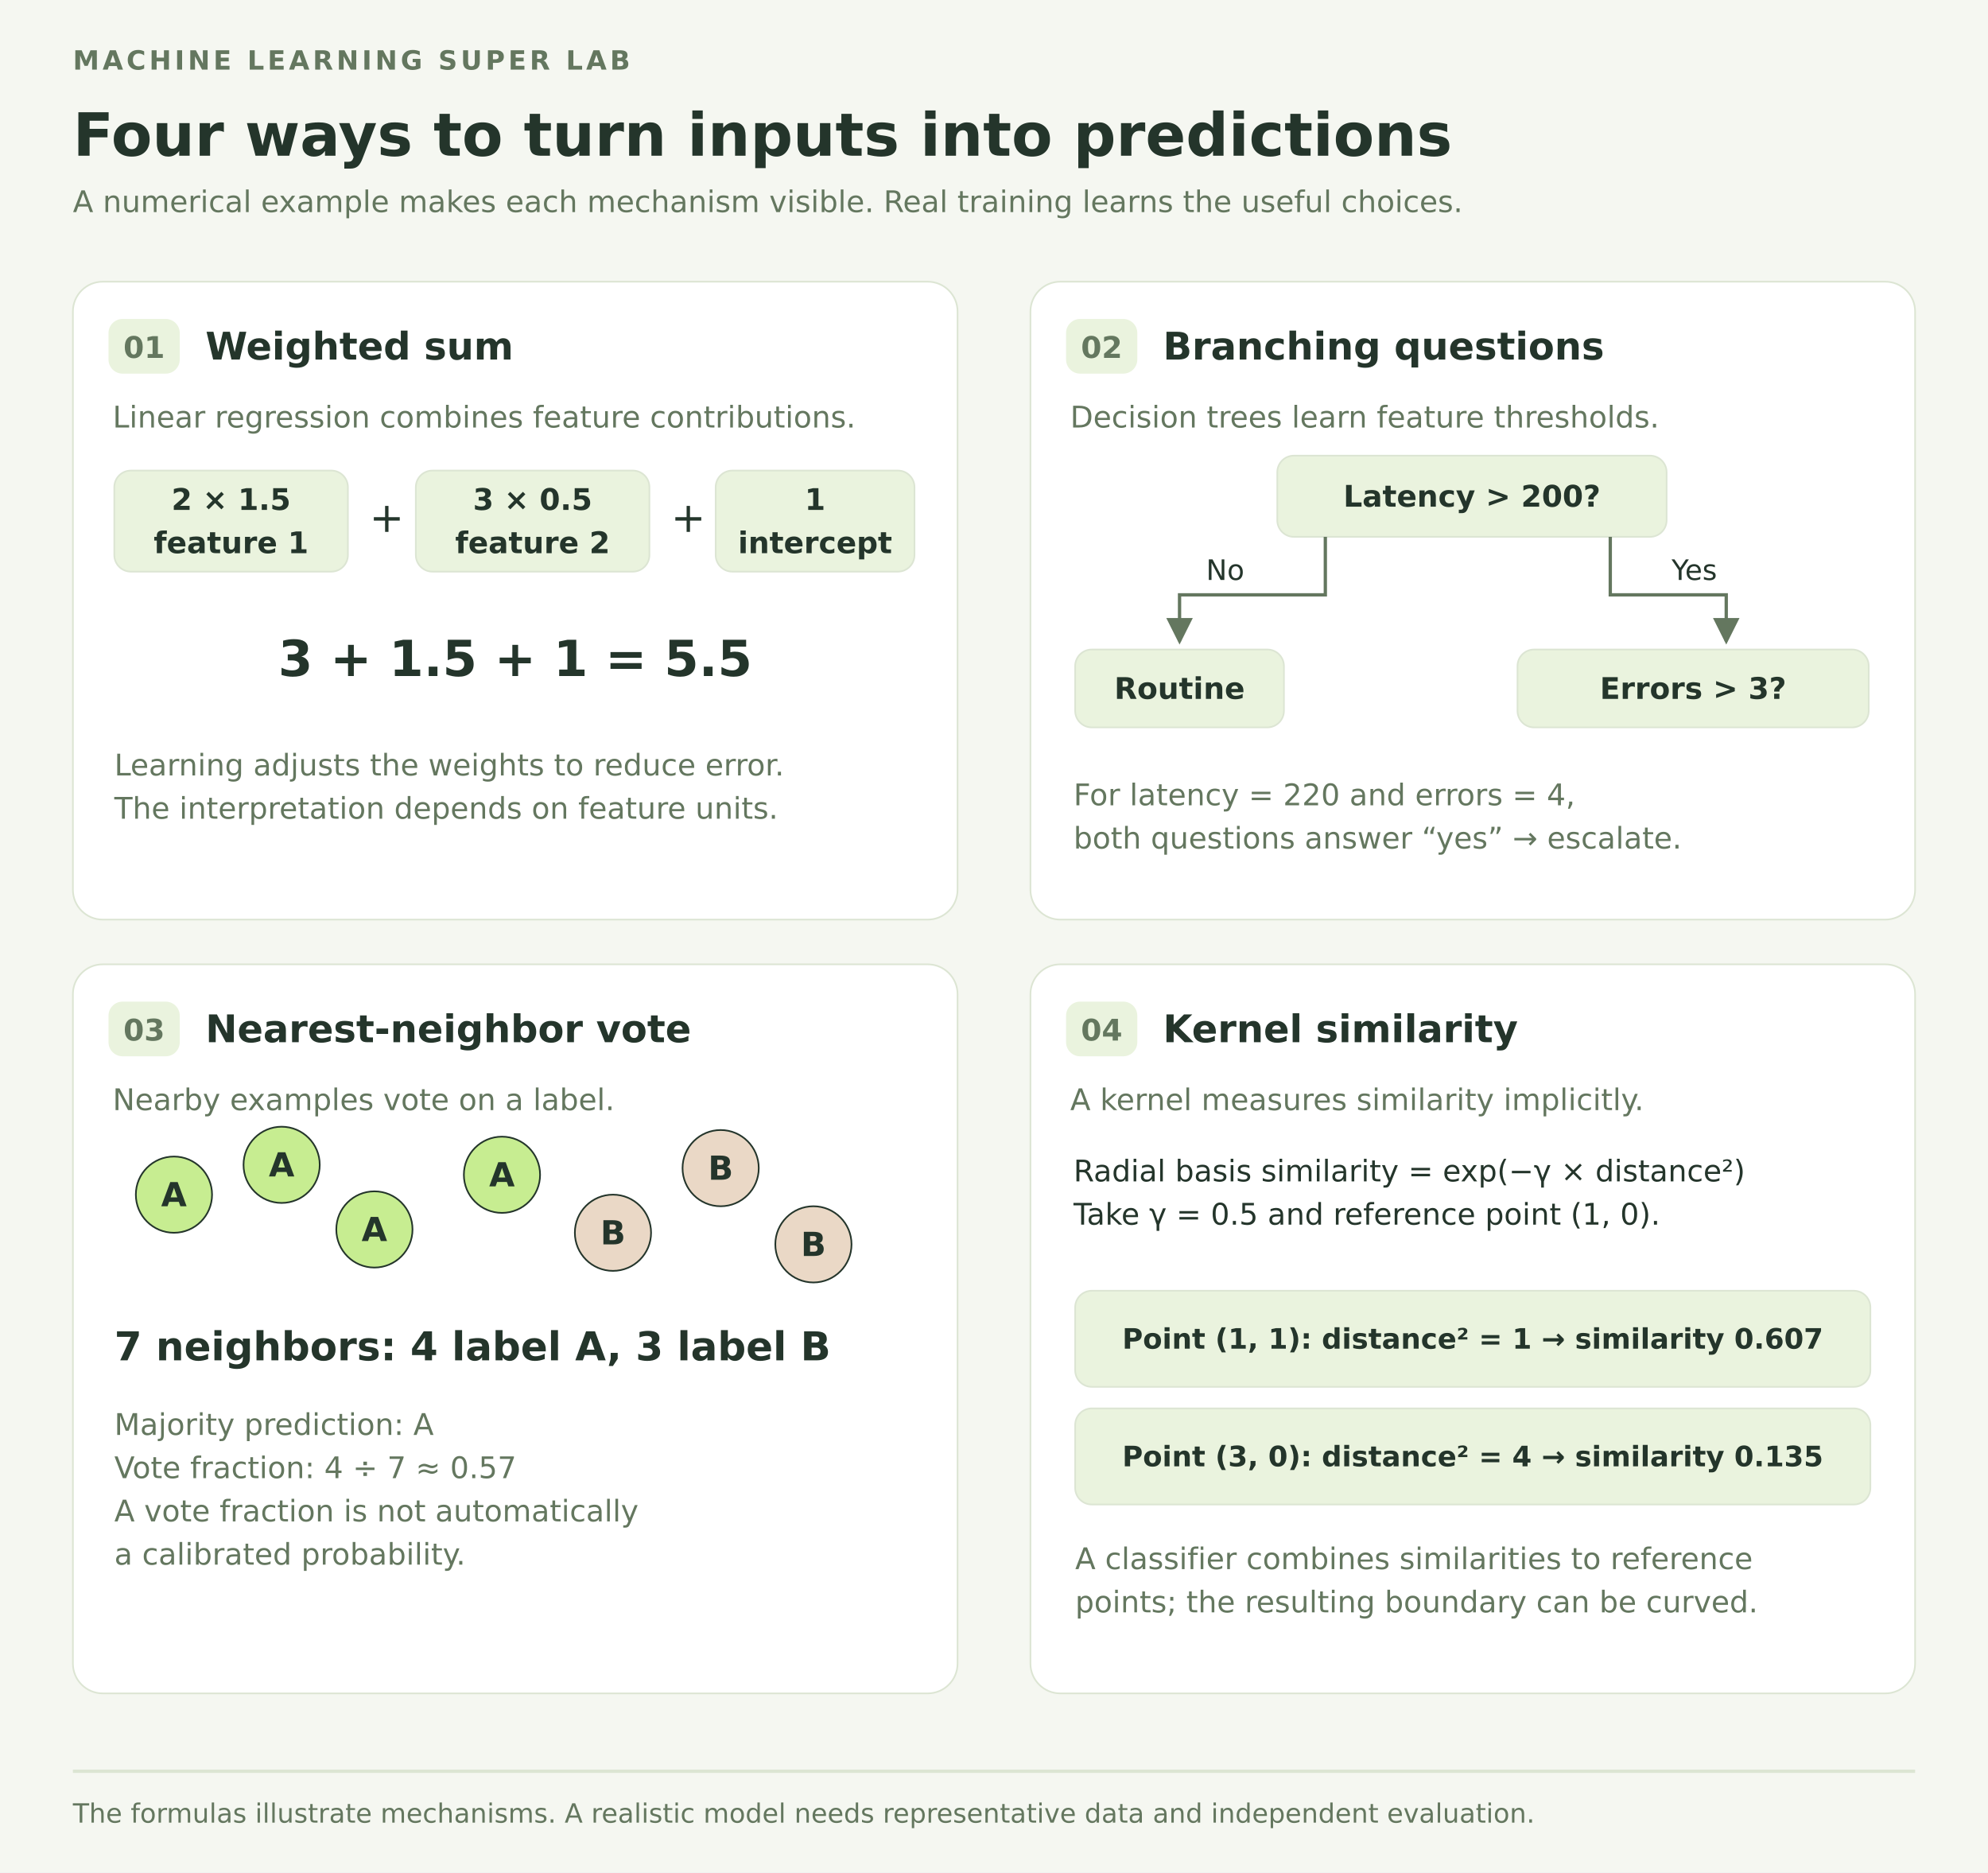
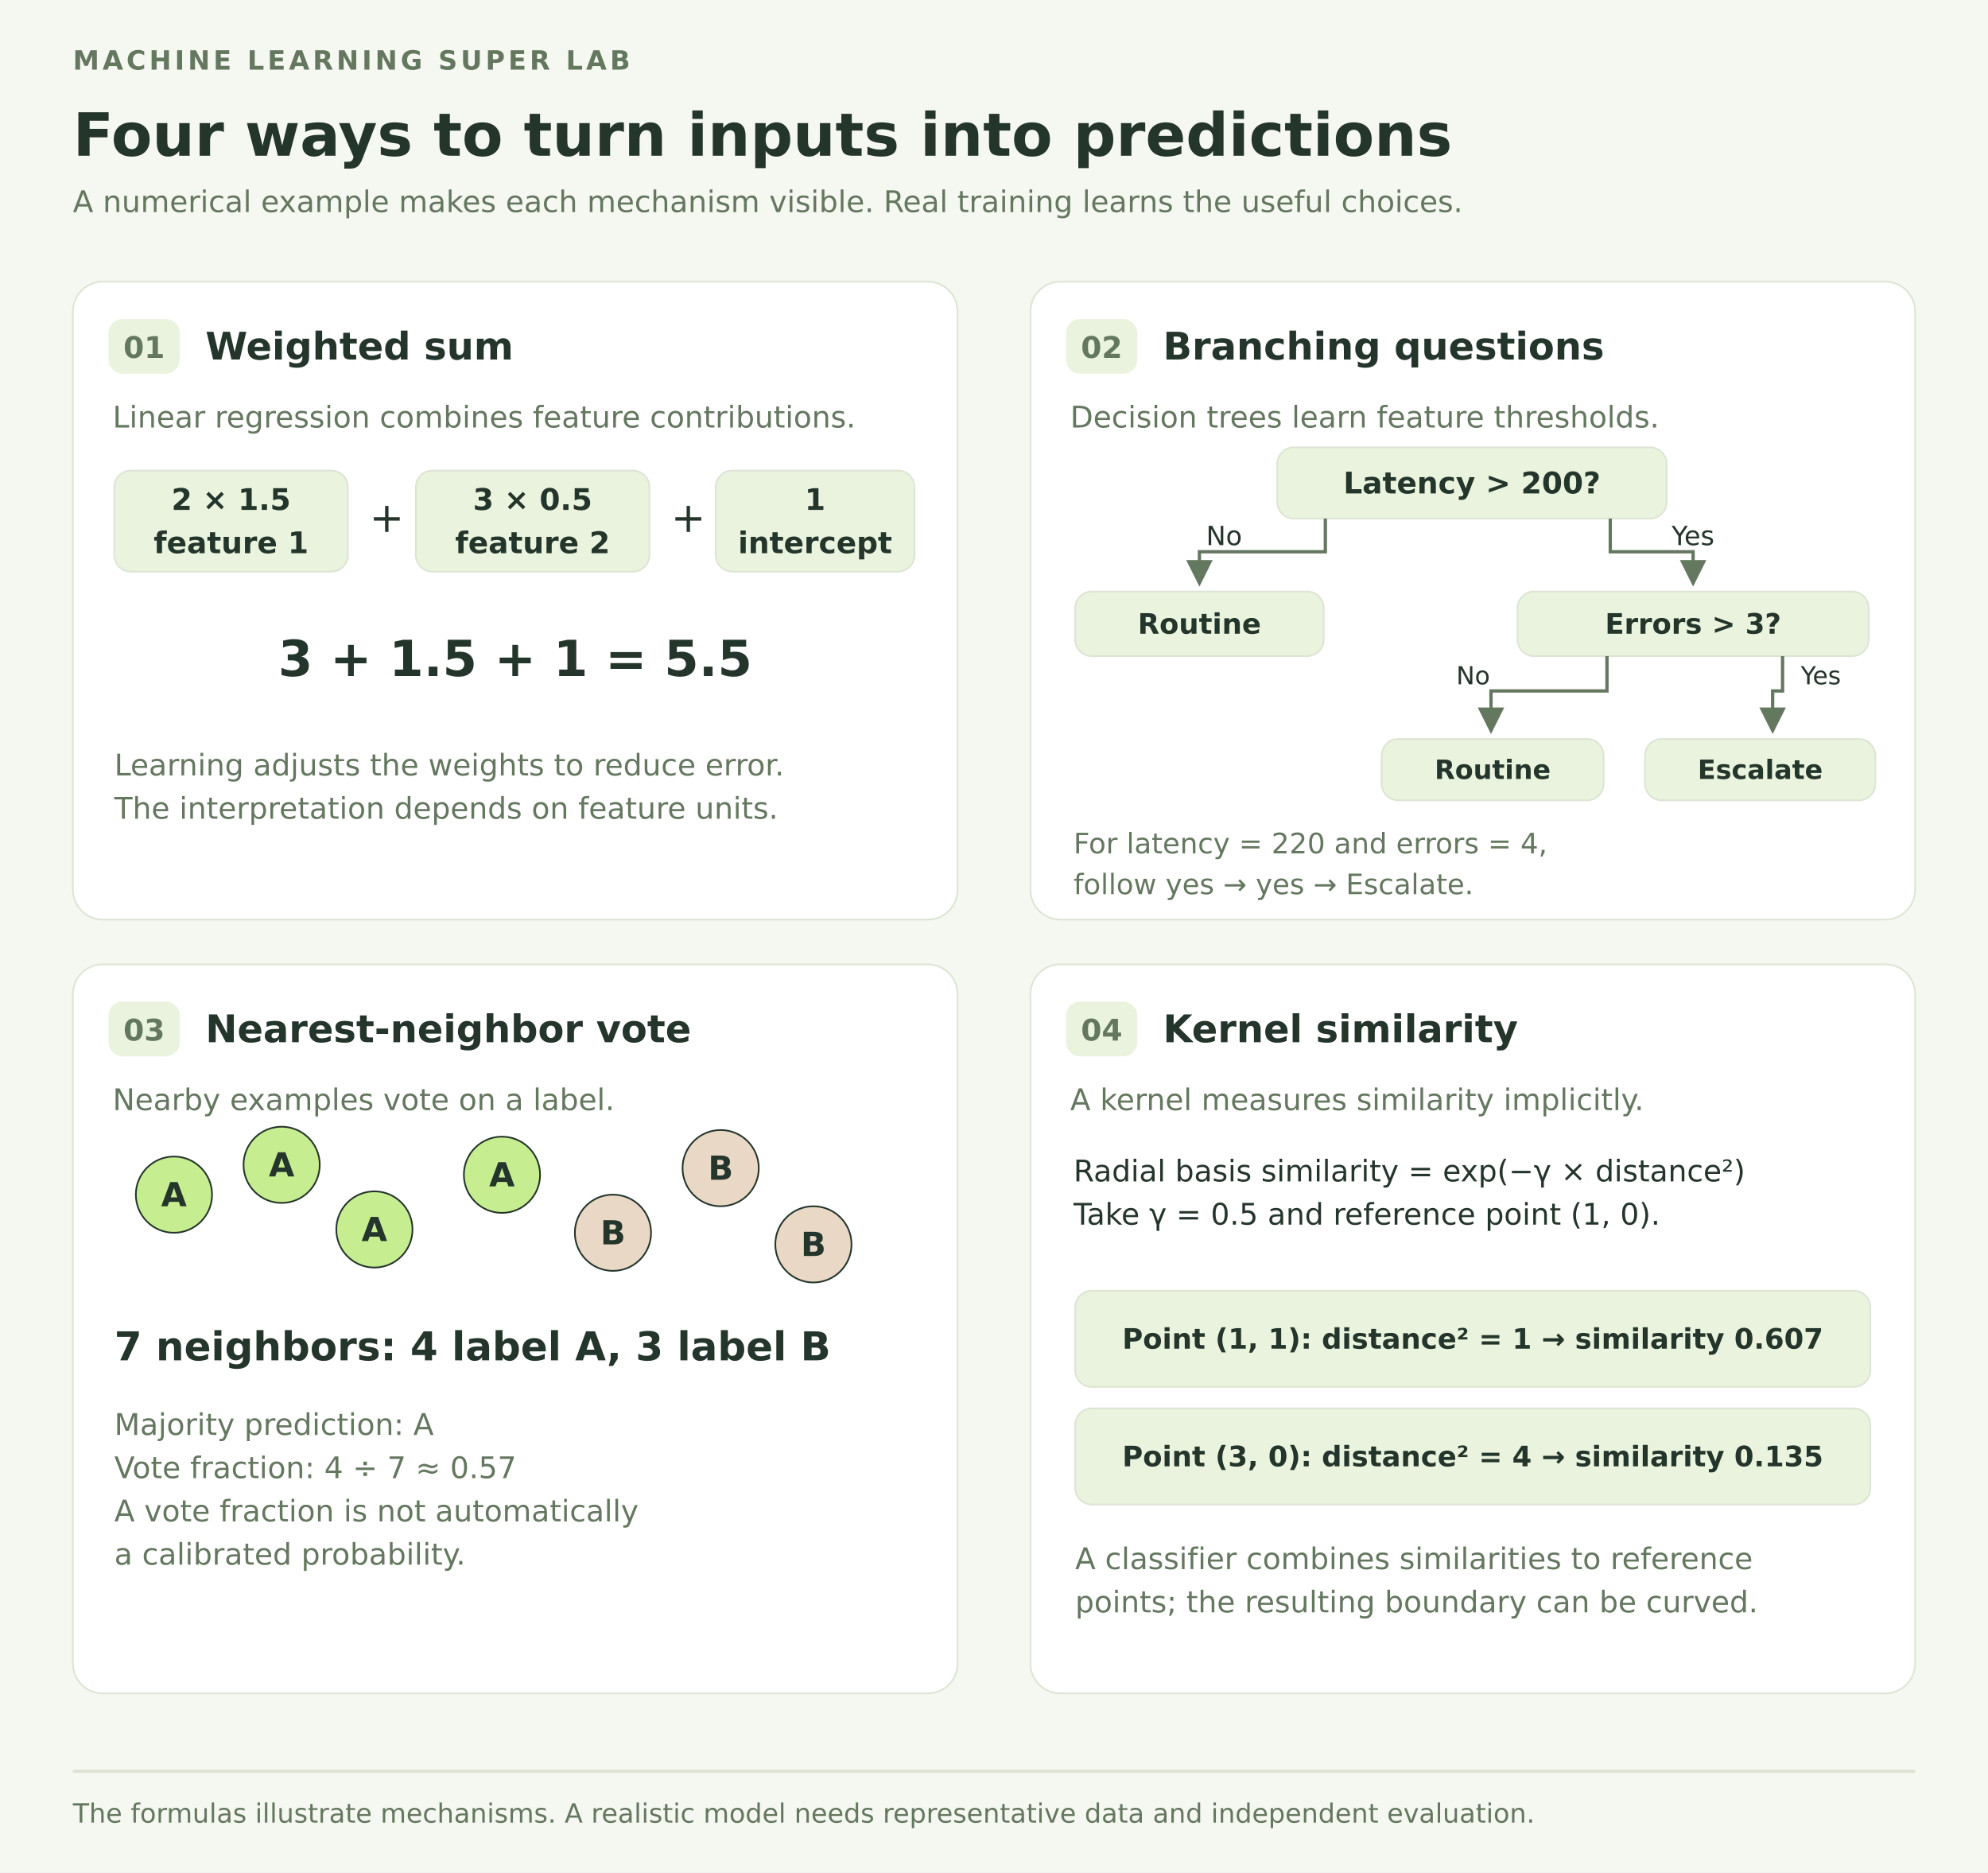
<svg xmlns="http://www.w3.org/2000/svg" width="1200" height="1130" viewBox="0 0 1200 1130" role="img" aria-labelledby="title description">
  <defs>
    <marker id="arrow" markerWidth="8" markerHeight="8" refX="7" refY="4" orient="auto">
      <path d="M0 0L8 4L0 8Z" fill="#64775F" />
    </marker>
  </defs>
  <rect width="1200" height="1130" fill="#F5F7F1" />
  <text x="44" y="42.0" font-family="DejaVu Sans,Arial,sans-serif" font-size="16" font-weight="700" text-anchor="start" fill="#64775F" letter-spacing="2">MACHINE LEARNING SUPER LAB</text>
  <text x="44" y="94.0" font-family="DejaVu Sans,Arial,sans-serif" font-size="36" font-weight="700" text-anchor="start" fill="#24352B">Four ways to turn inputs into predictions</text>
  <text x="44" y="128.0" font-family="DejaVu Sans,Arial,sans-serif" font-size="18" font-weight="400" text-anchor="start" fill="#64775F">A numerical example makes each mechanism visible. Real training learns the useful choices.</text>
  <rect x="44" y="170" width="534" height="385" rx="18" fill="#FFFFFF" stroke="#DCE5D3" />
  <rect x="66" y="193" width="42" height="32" rx="8" fill="#EAF3DE" stroke="#EAF3DE" />
  <text x="87" y="216.0" font-family="DejaVu Sans,Arial,sans-serif" font-size="18" font-weight="700" text-anchor="middle" fill="#64775F">01</text>
  <text x="124" y="217.0" font-family="DejaVu Sans,Arial,sans-serif" font-size="23" font-weight="700" text-anchor="start" fill="#24352B">Weighted sum</text>
  <text x="68" y="258.0" font-family="DejaVu Sans,Arial,sans-serif" font-size="18" font-weight="400" text-anchor="start" fill="#64775F">Linear regression combines feature contributions.</text>
  <rect x="69" y="284" width="141" height="61" rx="10" fill="#EAF3DE" stroke="#DCE5D3" />
  <text x="139.5" y="307.75" font-family="DejaVu Sans,Arial,sans-serif" font-size="18" font-weight="600" text-anchor="middle" fill="#24352B">2 × 1.5</text>
  <text x="139.5" y="333.85" font-family="DejaVu Sans,Arial,sans-serif" font-size="18" font-weight="600" text-anchor="middle" fill="#24352B">feature 1</text>
  <text x="223" y="321.0" font-family="DejaVu Sans,Arial,sans-serif" font-size="25" font-weight="400" text-anchor="start" fill="#24352B">+</text>
  <rect x="251" y="284" width="141" height="61" rx="10" fill="#EAF3DE" stroke="#DCE5D3" />
  <text x="321.5" y="307.75" font-family="DejaVu Sans,Arial,sans-serif" font-size="18" font-weight="600" text-anchor="middle" fill="#24352B">3 × 0.5</text>
  <text x="321.5" y="333.85" font-family="DejaVu Sans,Arial,sans-serif" font-size="18" font-weight="600" text-anchor="middle" fill="#24352B">feature 2</text>
  <text x="405" y="321.0" font-family="DejaVu Sans,Arial,sans-serif" font-size="25" font-weight="400" text-anchor="start" fill="#24352B">+</text>
  <rect x="432" y="284" width="120" height="61" rx="10" fill="#EAF3DE" stroke="#DCE5D3" />
  <text x="492.0" y="307.75" font-family="DejaVu Sans,Arial,sans-serif" font-size="18" font-weight="600" text-anchor="middle" fill="#24352B">1</text>
  <text x="492.0" y="333.85" font-family="DejaVu Sans,Arial,sans-serif" font-size="18" font-weight="600" text-anchor="middle" fill="#24352B">intercept</text>
  <text x="311" y="408.0" font-family="DejaVu Sans,Arial,sans-serif" font-size="30" font-weight="700" text-anchor="middle" fill="#24352B">3 + 1.5 + 1 = 5.5</text>
  <text x="69" y="468.0" font-family="DejaVu Sans,Arial,sans-serif" font-size="18" font-weight="400" text-anchor="start" fill="#64775F">Learning adjusts the weights to reduce error.</text>
  <text x="69" y="494.1" font-family="DejaVu Sans,Arial,sans-serif" font-size="18" font-weight="400" text-anchor="start" fill="#64775F">The interpretation depends on feature units.</text>
  <rect x="622" y="170" width="534" height="385" rx="18" fill="#FFFFFF" stroke="#DCE5D3" />
  <rect x="644" y="193" width="42" height="32" rx="8" fill="#EAF3DE" stroke="#EAF3DE" />
  <text x="665" y="216.0" font-family="DejaVu Sans,Arial,sans-serif" font-size="18" font-weight="700" text-anchor="middle" fill="#64775F">02</text>
  <text x="702" y="217.0" font-family="DejaVu Sans,Arial,sans-serif" font-size="23" font-weight="700" text-anchor="start" fill="#24352B">Branching questions</text>
  <text x="646" y="258.0" font-family="DejaVu Sans,Arial,sans-serif" font-size="18" font-weight="400" text-anchor="start" fill="#64775F">Decision trees learn feature thresholds.</text>
-   <rect x="771" y="275" width="235" height="49" rx="10" fill="#EAF3DE" stroke="#DCE5D3" />
-   <text x="888.5" y="305.8" font-family="DejaVu Sans,Arial,sans-serif" font-size="18" font-weight="600" text-anchor="middle" fill="#24352B">Latency &gt; 200?</text>
-   <path d="M800 324V359H712V387" fill="none" stroke="#64775F" stroke-width="2" marker-end="url(#arrow)" />
-   <path d="M972 324V359H1042V387" fill="none" stroke="#64775F" stroke-width="2" marker-end="url(#arrow)" />
-   <text x="728" y="350.0" font-family="DejaVu Sans,Arial,sans-serif" font-size="17" font-weight="400" text-anchor="start" fill="#24352B">No</text>
-   <text x="1009" y="350.0" font-family="DejaVu Sans,Arial,sans-serif" font-size="17" font-weight="400" text-anchor="start" fill="#24352B">Yes</text>
-   <rect x="649" y="392" width="126" height="47" rx="10" fill="#EAF3DE" stroke="#DCE5D3" />
-   <text x="712.0" y="421.8" font-family="DejaVu Sans,Arial,sans-serif" font-size="18" font-weight="600" text-anchor="middle" fill="#24352B">Routine</text>
-   <rect x="916" y="392" width="212" height="47" rx="10" fill="#EAF3DE" stroke="#DCE5D3" />
-   <text x="1022.0" y="421.8" font-family="DejaVu Sans,Arial,sans-serif" font-size="18" font-weight="600" text-anchor="middle" fill="#24352B">Errors &gt; 3?</text>
-   <text x="648" y="486.0" font-family="DejaVu Sans,Arial,sans-serif" font-size="18" font-weight="400" text-anchor="start" fill="#64775F">For latency = 220 and errors = 4,</text>
-   <text x="648" y="512.1" font-family="DejaVu Sans,Arial,sans-serif" font-size="18" font-weight="400" text-anchor="start" fill="#64775F">both questions answer “yes” → escalate.</text>
+   <rect x="771" y="270" width="235" height="43" rx="10" fill="#EAF3DE" stroke="#DCE5D3" />
+   <text x="888.5" y="297.8" font-family="DejaVu Sans,Arial,sans-serif" font-size="18" font-weight="600" text-anchor="middle" fill="#24352B">Latency &gt; 200?</text>
+   <path d="M800 313V333H724V352" fill="none" stroke="#64775F" stroke-width="2" marker-end="url(#arrow)" />
+   <path d="M972 313V333H1022V352" fill="none" stroke="#64775F" stroke-width="2" marker-end="url(#arrow)" />
+   <text x="728" y="329.0" font-family="DejaVu Sans,Arial,sans-serif" font-size="16" font-weight="400" text-anchor="start" fill="#24352B">No</text>
+   <text x="1009" y="329.0" font-family="DejaVu Sans,Arial,sans-serif" font-size="16" font-weight="400" text-anchor="start" fill="#24352B">Yes</text>
+   <rect x="649" y="357" width="150" height="39" rx="10" fill="#EAF3DE" stroke="#DCE5D3" />
+   <text x="724.0" y="382.45" font-family="DejaVu Sans,Arial,sans-serif" font-size="17" font-weight="600" text-anchor="middle" fill="#24352B">Routine</text>
+   <rect x="916" y="357" width="212" height="39" rx="10" fill="#EAF3DE" stroke="#DCE5D3" />
+   <text x="1022.0" y="382.45" font-family="DejaVu Sans,Arial,sans-serif" font-size="17" font-weight="600" text-anchor="middle" fill="#24352B">Errors &gt; 3?</text>
+   <path d="M970 396V417H900V441" fill="none" stroke="#64775F" stroke-width="2" marker-end="url(#arrow)" />
+   <path d="M1076 396V417H1070V441" fill="none" stroke="#64775F" stroke-width="2" marker-end="url(#arrow)" />
+   <text x="879" y="413.0" font-family="DejaVu Sans,Arial,sans-serif" font-size="15" font-weight="400" text-anchor="start" fill="#24352B">No</text>
+   <text x="1087" y="413.0" font-family="DejaVu Sans,Arial,sans-serif" font-size="15" font-weight="400" text-anchor="start" fill="#24352B">Yes</text>
+   <rect x="834" y="446" width="134" height="37" rx="10" fill="#EAF3DE" stroke="#DCE5D3" />
+   <text x="901.0" y="470.1" font-family="DejaVu Sans,Arial,sans-serif" font-size="16" font-weight="600" text-anchor="middle" fill="#24352B">Routine</text>
+   <rect x="993" y="446" width="139" height="37" rx="10" fill="#EAF3DE" stroke="#DCE5D3" />
+   <text x="1062.5" y="470.1" font-family="DejaVu Sans,Arial,sans-serif" font-size="16" font-weight="600" text-anchor="middle" fill="#24352B">Escalate</text>
+   <text x="648" y="515.0" font-family="DejaVu Sans,Arial,sans-serif" font-size="17" font-weight="400" text-anchor="start" fill="#64775F">For latency = 220 and errors = 4,</text>
+   <text x="648" y="539.65" font-family="DejaVu Sans,Arial,sans-serif" font-size="17" font-weight="400" text-anchor="start" fill="#64775F">follow yes → yes → Escalate.</text>
  <rect x="44" y="582" width="534" height="440" rx="18" fill="#FFFFFF" stroke="#DCE5D3" />
  <rect x="66" y="605" width="42" height="32" rx="8" fill="#EAF3DE" stroke="#EAF3DE" />
  <text x="87" y="628.0" font-family="DejaVu Sans,Arial,sans-serif" font-size="18" font-weight="700" text-anchor="middle" fill="#64775F">03</text>
  <text x="124" y="629.0" font-family="DejaVu Sans,Arial,sans-serif" font-size="23" font-weight="700" text-anchor="start" fill="#24352B">Nearest-neighbor vote</text>
  <text x="68" y="670.0" font-family="DejaVu Sans,Arial,sans-serif" font-size="18" font-weight="400" text-anchor="start" fill="#64775F">Nearby examples vote on a label.</text>
  <circle cx="105" cy="721" r="23" fill="#C7ED91" stroke="#24352B" />
  <text x="105" y="728.0" font-family="DejaVu Sans,Arial,sans-serif" font-size="20" font-weight="700" text-anchor="middle" fill="#24352B">A</text>
  <circle cx="170" cy="703" r="23" fill="#C7ED91" stroke="#24352B" />
  <text x="170" y="710.0" font-family="DejaVu Sans,Arial,sans-serif" font-size="20" font-weight="700" text-anchor="middle" fill="#24352B">A</text>
  <circle cx="226" cy="742" r="23" fill="#C7ED91" stroke="#24352B" />
  <text x="226" y="749.0" font-family="DejaVu Sans,Arial,sans-serif" font-size="20" font-weight="700" text-anchor="middle" fill="#24352B">A</text>
  <circle cx="303" cy="709" r="23" fill="#C7ED91" stroke="#24352B" />
  <text x="303" y="716.0" font-family="DejaVu Sans,Arial,sans-serif" font-size="20" font-weight="700" text-anchor="middle" fill="#24352B">A</text>
  <circle cx="370" cy="744" r="23" fill="#EAD8C6" stroke="#24352B" />
  <text x="370" y="751.0" font-family="DejaVu Sans,Arial,sans-serif" font-size="20" font-weight="700" text-anchor="middle" fill="#24352B">B</text>
  <circle cx="435" cy="705" r="23" fill="#EAD8C6" stroke="#24352B" />
  <text x="435" y="712.0" font-family="DejaVu Sans,Arial,sans-serif" font-size="20" font-weight="700" text-anchor="middle" fill="#24352B">B</text>
  <circle cx="491" cy="751" r="23" fill="#EAD8C6" stroke="#24352B" />
  <text x="491" y="758.0" font-family="DejaVu Sans,Arial,sans-serif" font-size="20" font-weight="700" text-anchor="middle" fill="#24352B">B</text>
  <text x="69" y="821.0" font-family="DejaVu Sans,Arial,sans-serif" font-size="24" font-weight="700" text-anchor="start" fill="#24352B">7 neighbors: 4 label A, 3 label B</text>
  <text x="69" y="866.0" font-family="DejaVu Sans,Arial,sans-serif" font-size="18" font-weight="400" text-anchor="start" fill="#64775F">Majority prediction: A</text>
  <text x="69" y="892.1" font-family="DejaVu Sans,Arial,sans-serif" font-size="18" font-weight="400" text-anchor="start" fill="#64775F">Vote fraction: 4 ÷ 7 ≈ 0.57</text>
  <text x="69" y="918.2" font-family="DejaVu Sans,Arial,sans-serif" font-size="18" font-weight="400" text-anchor="start" fill="#64775F">A vote fraction is not automatically</text>
  <text x="69" y="944.3" font-family="DejaVu Sans,Arial,sans-serif" font-size="18" font-weight="400" text-anchor="start" fill="#64775F">a calibrated probability.</text>
  <rect x="622" y="582" width="534" height="440" rx="18" fill="#FFFFFF" stroke="#DCE5D3" />
  <rect x="644" y="605" width="42" height="32" rx="8" fill="#EAF3DE" stroke="#EAF3DE" />
  <text x="665" y="628.0" font-family="DejaVu Sans,Arial,sans-serif" font-size="18" font-weight="700" text-anchor="middle" fill="#64775F">04</text>
  <text x="702" y="629.0" font-family="DejaVu Sans,Arial,sans-serif" font-size="23" font-weight="700" text-anchor="start" fill="#24352B">Kernel similarity</text>
  <text x="646" y="670.0" font-family="DejaVu Sans,Arial,sans-serif" font-size="18" font-weight="400" text-anchor="start" fill="#64775F">A kernel measures similarity implicitly.</text>
  <text x="648" y="713.0" font-family="DejaVu Sans,Arial,sans-serif" font-size="18" font-weight="400" text-anchor="start" fill="#24352B">Radial basis similarity = exp(−γ × distance²)</text>
  <text x="648" y="739.1" font-family="DejaVu Sans,Arial,sans-serif" font-size="18" font-weight="400" text-anchor="start" fill="#24352B">Take γ = 0.5 and reference point (1, 0).</text>
  <rect x="649" y="779" width="480" height="58" rx="10" fill="#EAF3DE" stroke="#DCE5D3" />
  <text x="889.0" y="813.95" font-family="DejaVu Sans,Arial,sans-serif" font-size="17" font-weight="600" text-anchor="middle" fill="#24352B">Point (1, 1): distance² = 1 → similarity 0.607</text>
  <rect x="649" y="850" width="480" height="58" rx="10" fill="#EAF3DE" stroke="#DCE5D3" />
  <text x="889.0" y="884.95" font-family="DejaVu Sans,Arial,sans-serif" font-size="17" font-weight="600" text-anchor="middle" fill="#24352B">Point (3, 0): distance² = 4 → similarity 0.135</text>
  <text x="649" y="947.0" font-family="DejaVu Sans,Arial,sans-serif" font-size="18" font-weight="400" text-anchor="start" fill="#64775F">A classifier combines similarities to reference</text>
  <text x="649" y="973.1" font-family="DejaVu Sans,Arial,sans-serif" font-size="18" font-weight="400" text-anchor="start" fill="#64775F">points; the resulting boundary can be curved.</text>
  <line x1="44" y1="1069" x2="1156" y2="1069" stroke="#DCE5D3" stroke-width="2" />
  <text x="44" y="1100.0" font-family="DejaVu Sans,Arial,sans-serif" font-size="16" font-weight="400" text-anchor="start" fill="#64775F">The formulas illustrate mechanisms. A realistic model needs representative data and independent evaluation.</text>
</svg>
